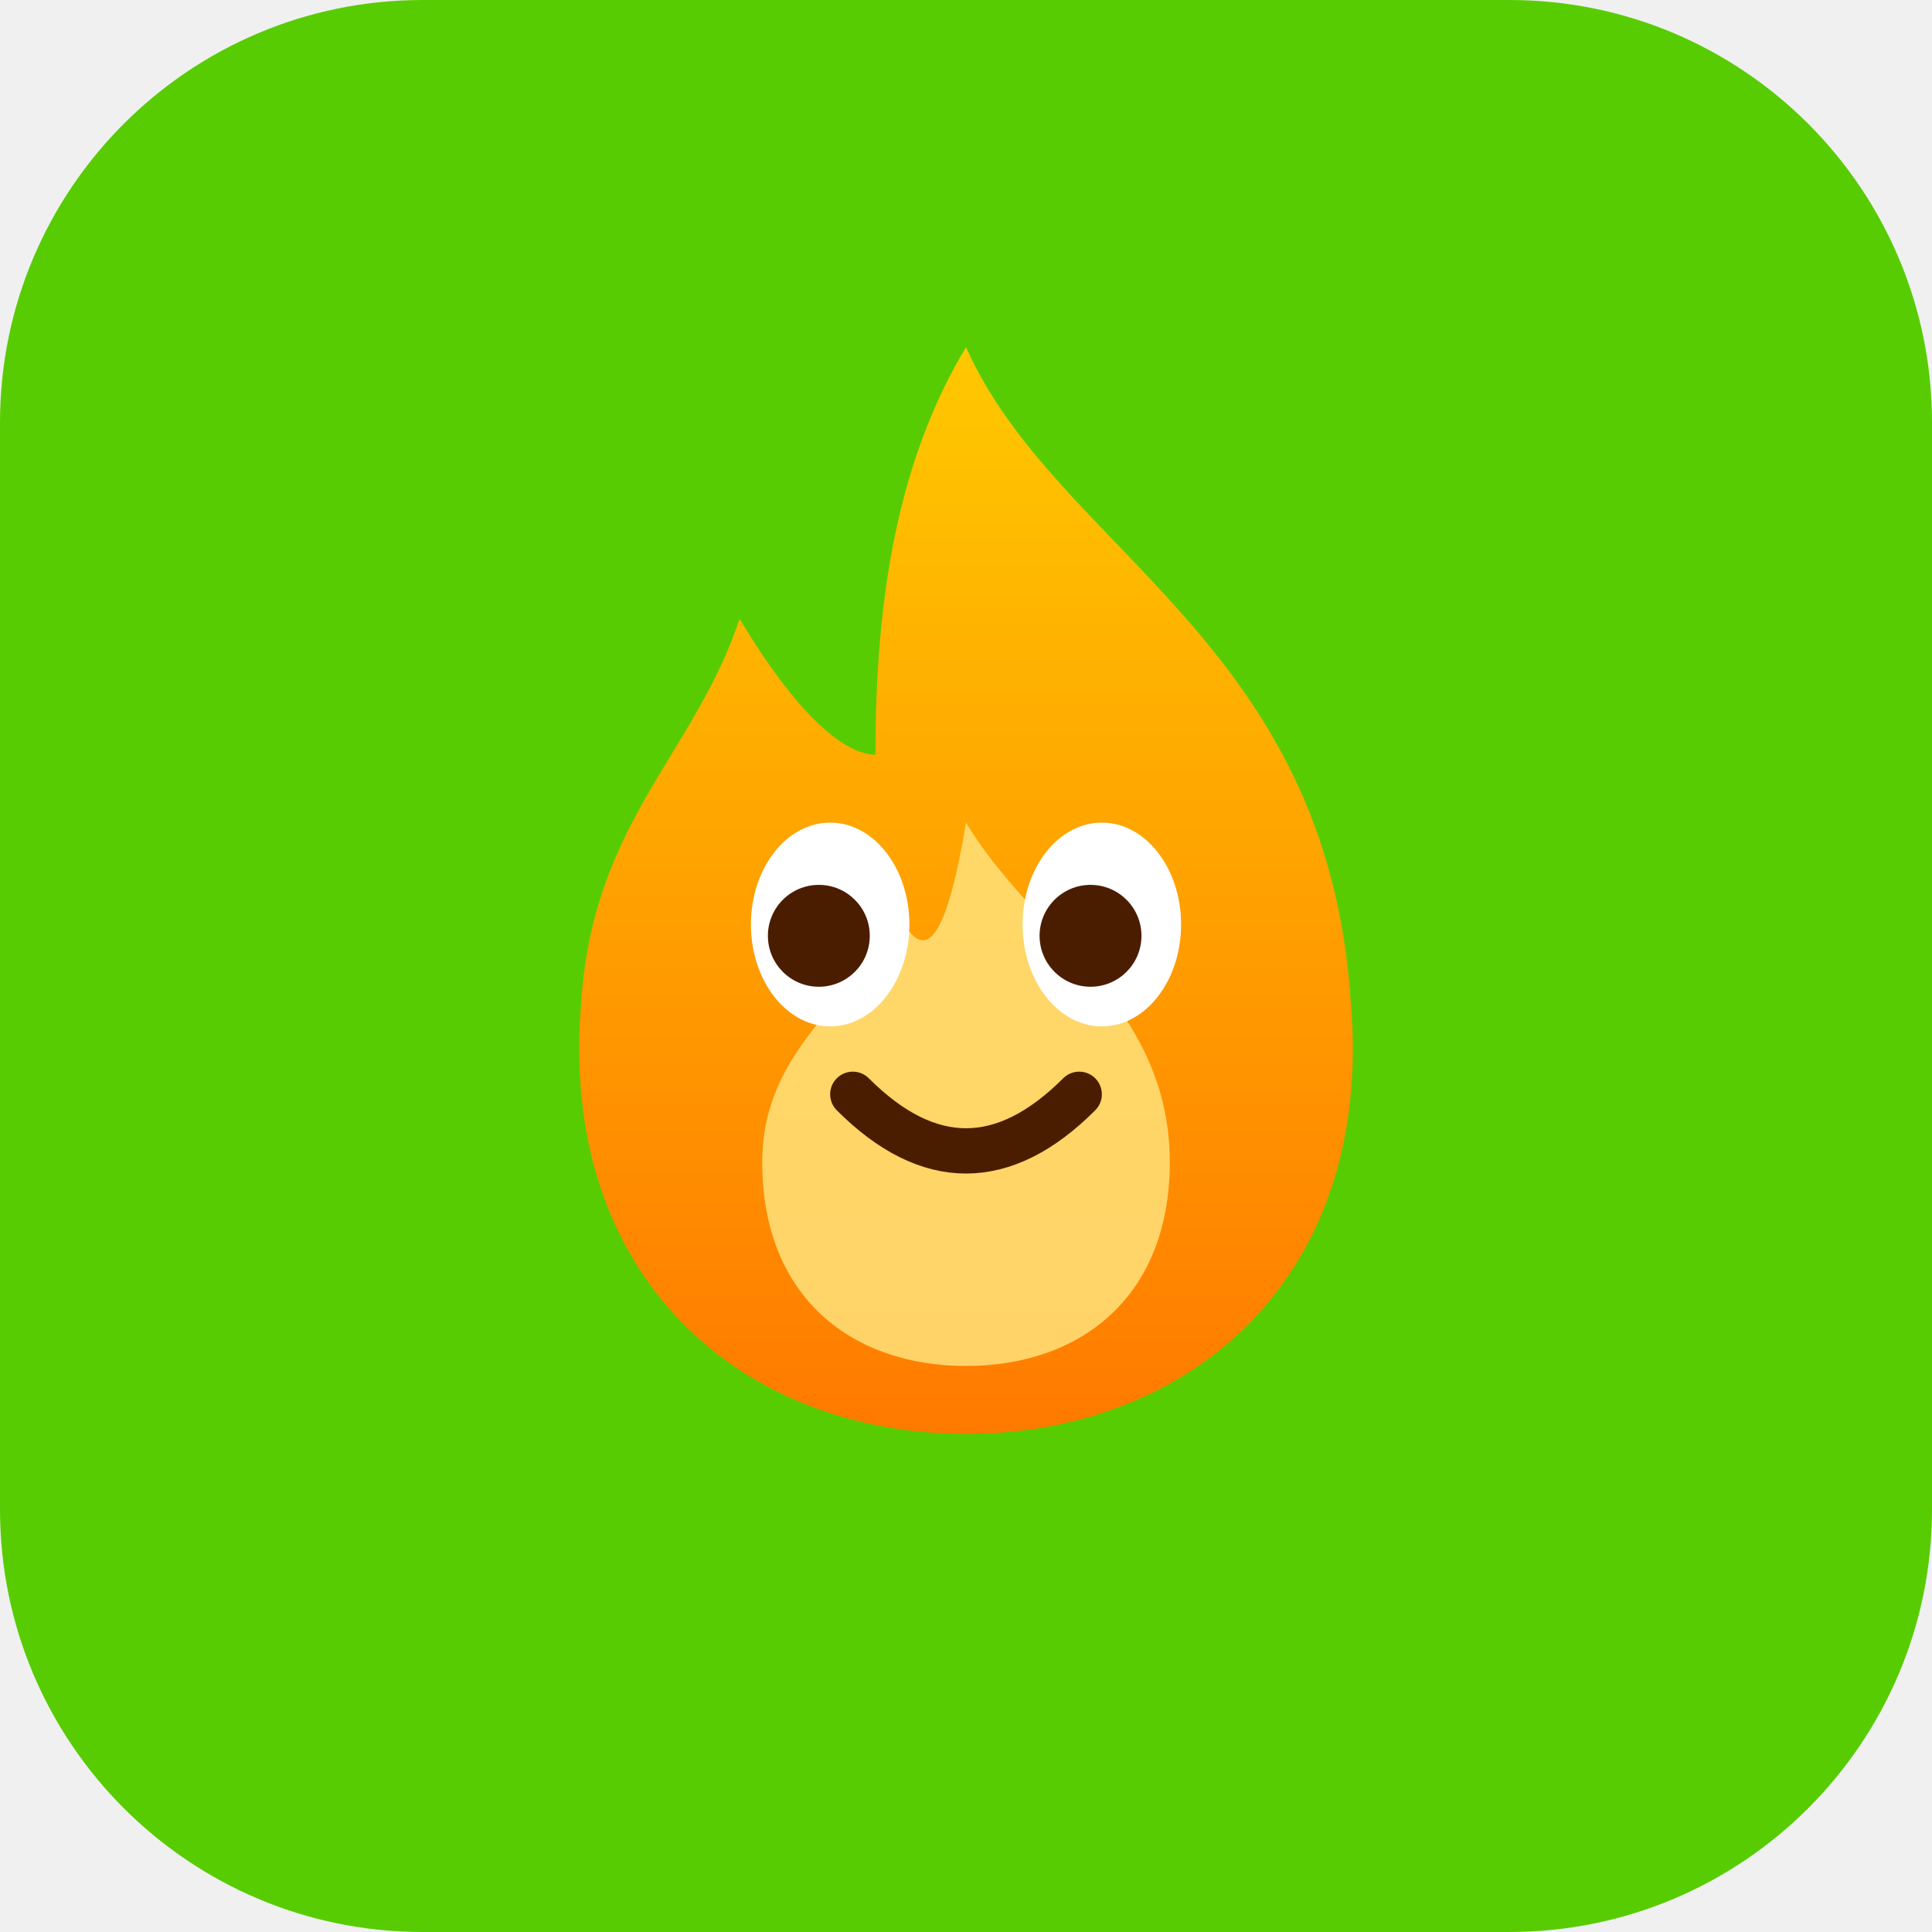
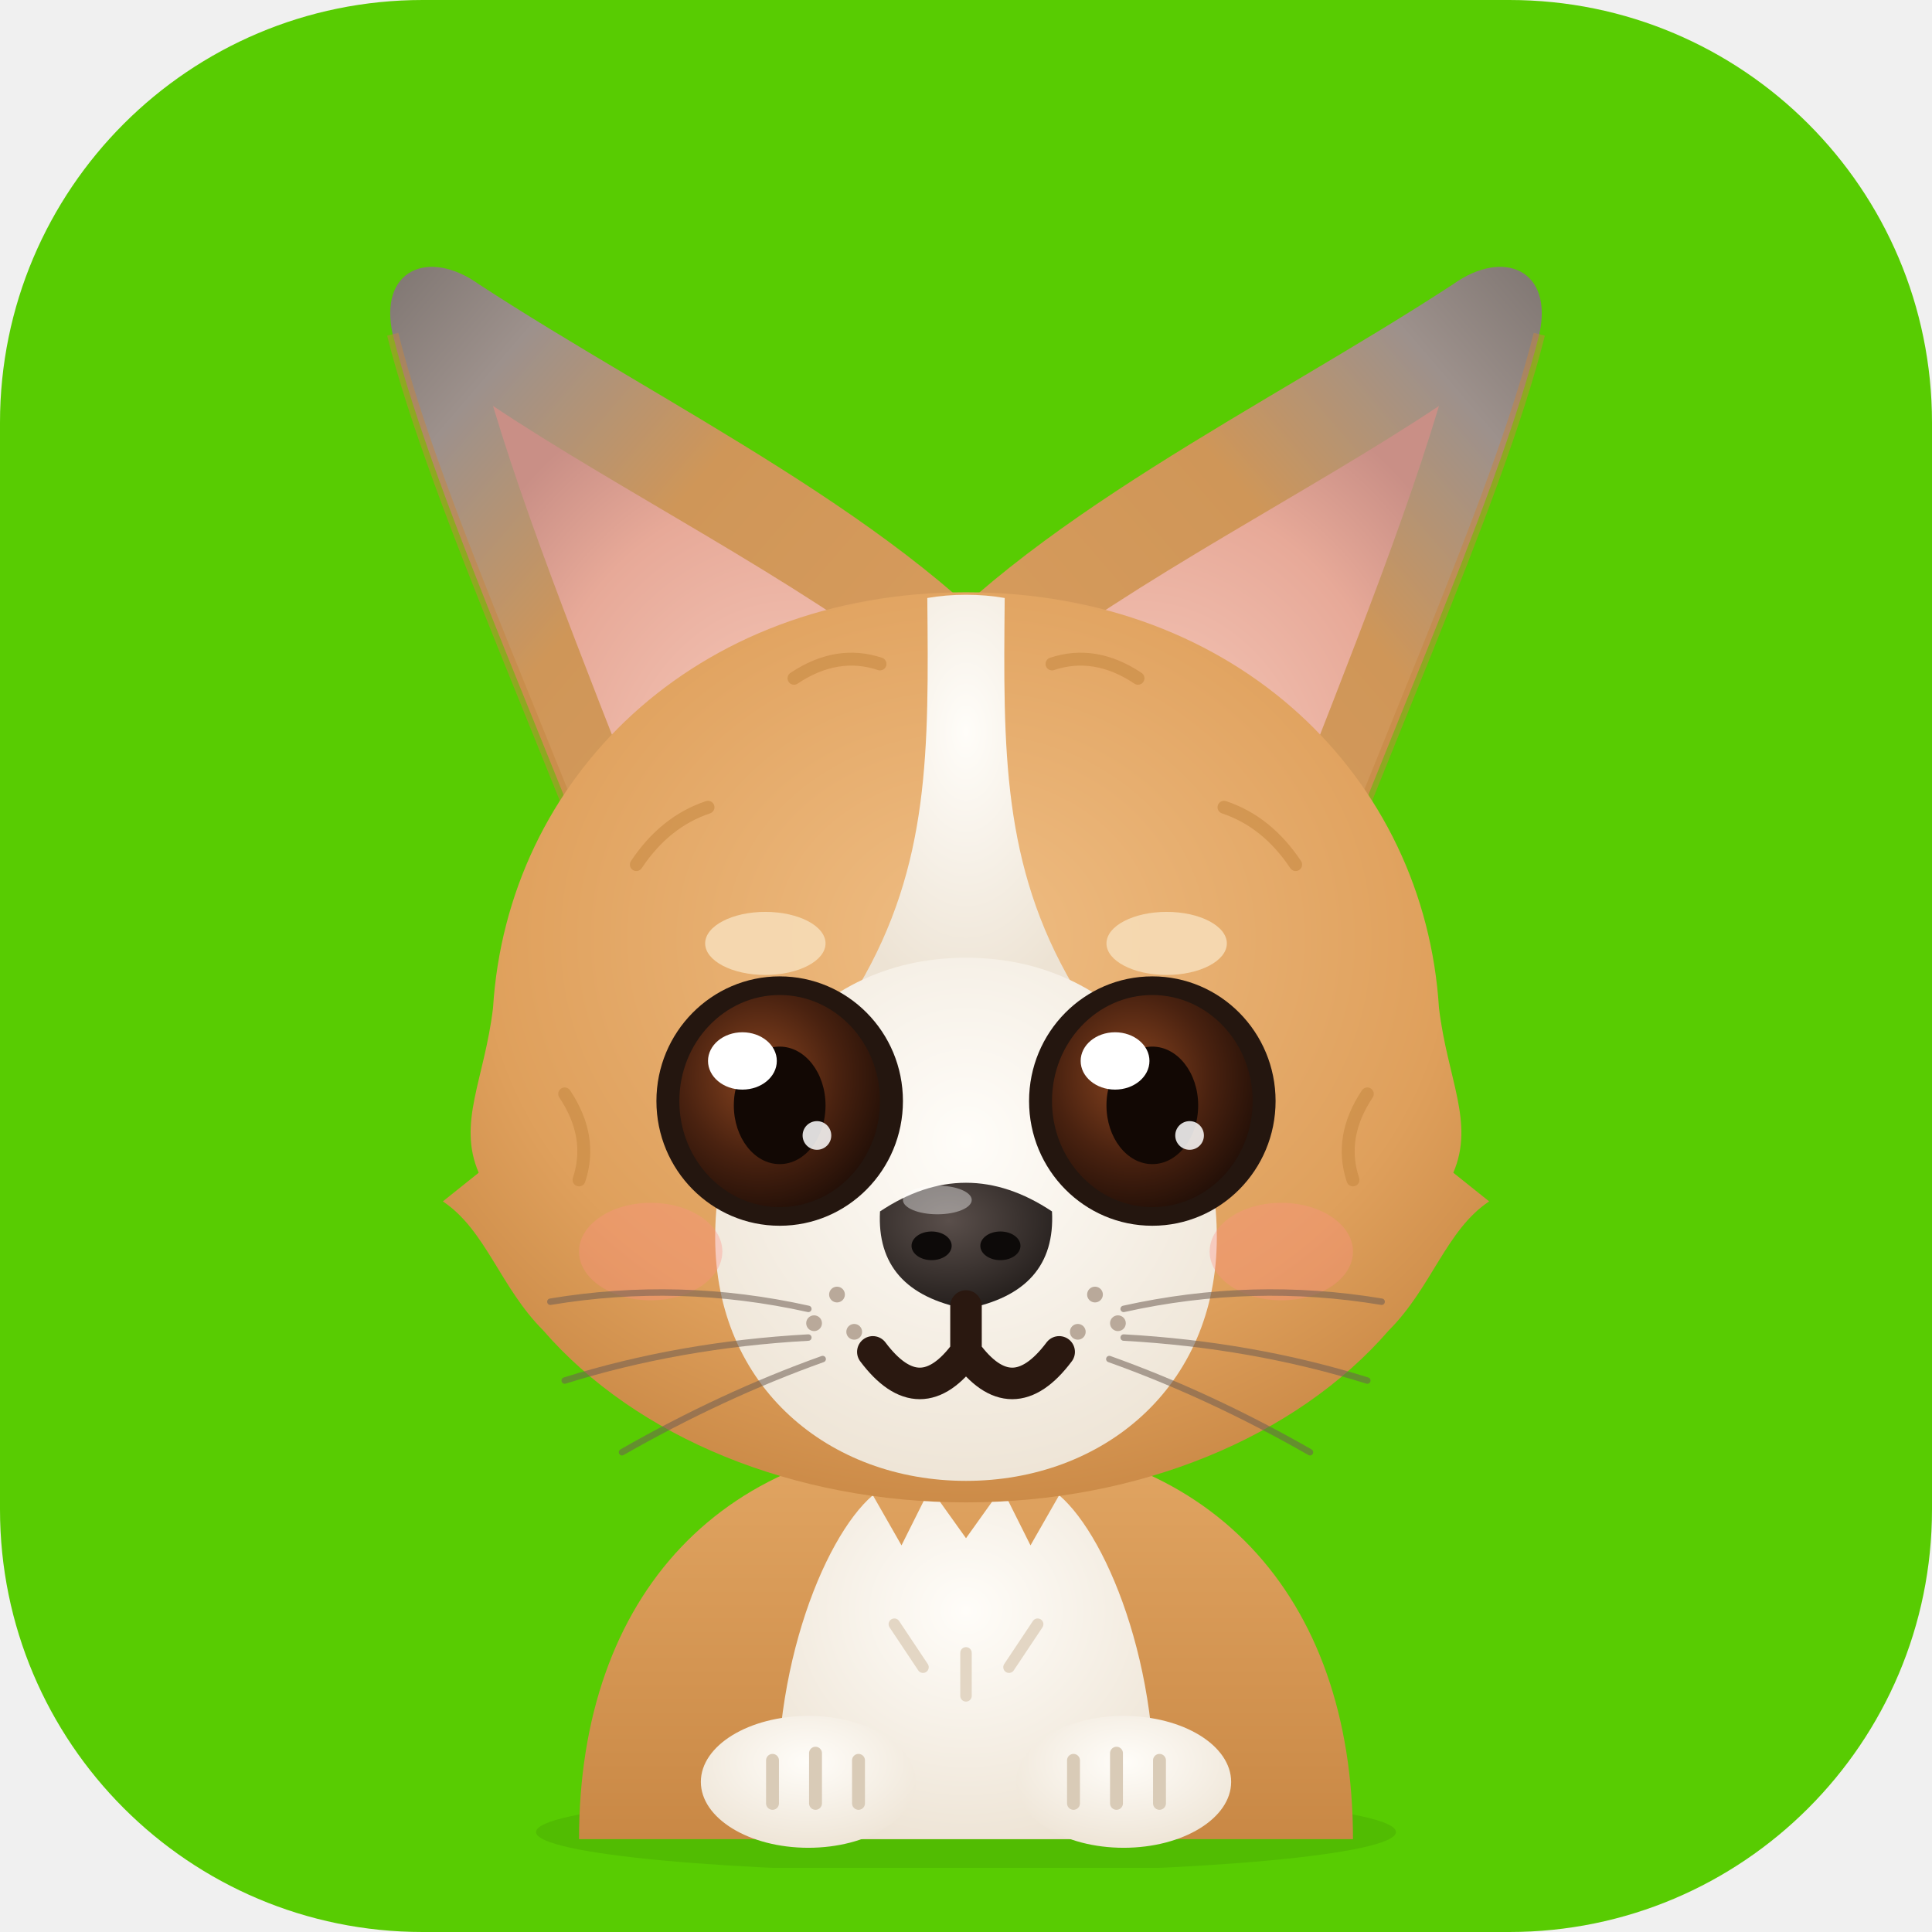
<svg xmlns="http://www.w3.org/2000/svg" viewBox="0 0 512 512">
-   <defs>
-     <linearGradient id="g" x1="0" y1="0" x2="0" y2="1">
-       <stop offset="0" stop-color="#ffc800" />
-       <stop offset="1" stop-color="#ff7a00" />
-     </linearGradient>
-   </defs>
  <rect width="512" height="512" rx="112" fill="#58cc02" />
-   <g transform="translate(106 80) scale(3)">
-     <path d="M50 4 C58 22 82 30 84 62 C86 86 70 100 50 100 C30 100 14 86 16 62 C17 46 26 40 30 28 C36 38 40 40 42 40 C42 26 44 14 50 4 Z" fill="url(#g)" />
-     <path d="M50 46 C56 56 68 62 68 76 C68 88 60 94 50 94 C40 94 32 88 32 76 C32 66 40 62 44 54 C46 58 48 58 50 46 Z" fill="#ffe27a" opacity=".85" />
-     <ellipse cx="38" cy="55" rx="7" ry="9" fill="#fff" />
-     <circle cx="37" cy="56" r="4.5" fill="#4b1d00" />
-     <ellipse cx="62" cy="55" rx="7" ry="9" fill="#fff" />
-     <circle cx="61" cy="56" r="4.5" fill="#4b1d00" />
-     <path d="M40 70 Q50 80 60 70" stroke="#4b1d00" stroke-width="4" fill="none" stroke-linecap="round" />
-   </g>
+   <svg x="66" y="62" width="380" height="433" viewBox="0 0 100 114" aria-hidden="true">
+     <defs>
+       <radialGradient id="head-m1" cx="50%" cy="38%" r="65%">
+         <stop offset="0" stop-color="#efbd83" />
+         <stop offset=".7" stop-color="#dfa05c" />
+         <stop offset="1" stop-color="#c98845" />
+       </radialGradient>
+       <linearGradient id="body-m1" x1="0" y1="0" x2="0" y2="1">
+         <stop offset="0" stop-color="#e2a663" />
+         <stop offset="1" stop-color="#c98845" />
+       </linearGradient>
+       <linearGradient id="ear-m1" x1="1" y1="1" x2="0" y2="0">
+         <stop offset="0" stop-color="#dea060" />
+         <stop offset=".62" stop-color="#cf9658" />
+         <stop offset=".85" stop-color="#9d918c" />
+         <stop offset="1" stop-color="#7f7672" />
+       </linearGradient>
+       <radialGradient id="inner-m1" cx="70%" cy="80%" r="90%">
+         <stop offset="0" stop-color="#f7cdbf" />
+         <stop offset=".7" stop-color="#e7a998" />
+         <stop offset="1" stop-color="#c98f86" />
+       </radialGradient>
+       <radialGradient id="white-m1" cx="50%" cy="35%" r="70%">
+         <stop offset="0" stop-color="#fffdf9" />
+         <stop offset="1" stop-color="#ede3d4" />
+       </radialGradient>
+       <radialGradient id="iris-m1" cx="40%" cy="38%" r="70%">
+         <stop offset="0" stop-color="#8a4520" />
+         <stop offset=".55" stop-color="#4a2210" />
+         <stop offset="1" stop-color="#1e0d06" />
+       </radialGradient>
+       <radialGradient id="nose-m1" cx="40%" cy="30%" r="80%">
+         <stop offset="0" stop-color="#5a4f4b" />
+         <stop offset="1" stop-color="#1d1816" />
+       </radialGradient>
+     </defs>
+     <ellipse cx="50" cy="111.5" rx="30" ry="2.8" fill="#000" opacity=".08" />
+     <path d="M23 112 C23 95 33 84 50 84 C67 84 77 95 77 112 Z" fill="url(#body-m1)" />
+     <path d="M37 112 C36 101 40 91 43.5 88 L45.5 91.5 L47.5 87.5 L50 91 L52.5 87.5 L54.5 91.5 L56.5 88 C60 91 64 101 63 112 Z" fill="url(#white-m1)" />
+     <g stroke="#e3d6c4" stroke-width=".8" fill="none" stroke-linecap="round">
+       <path d="M45 97 l2 3" />
+       <path d="M55 97 l-2 3" />
+       <path d="M50 99 v3" />
+     </g>
+     <ellipse cx="39" cy="108" rx="7.5" ry="4.6" fill="url(#white-m1)" />
+     <ellipse cx="61" cy="108" rx="7.5" ry="4.6" fill="url(#white-m1)" />
+     <g stroke="#d9cbb7" stroke-width=".9" stroke-linecap="round">
+       <path d="M36.5 106.5 v3" />
+       <path d="M39.5 106 v3.5" />
+       <path d="M42.5 106.5 v3" />
+       <path d="M57.5 106.5 v3" />
+       <path d="M60.5 106 v3.5" />
+       <path d="M63.5 106.5 v3" />
+     </g>
+     <g transform="rotate(0 38 42)">
+       <path d="M28 55 C22 38 13 19 10 7 C9 2.5 12.5 1 16 3.5 C29 12 46 20 55 31 Z" fill="url(#ear-m1)" />
+       <path d="M30 47 C25 34 20 22 17 12 C26 18 38 24 47 31 C40 34 34 40 30 47 Z" fill="url(#inner-m1)" />
+       <g stroke="#fff4ea" stroke-width=".9" stroke-linecap="round" opacity=".75" fill="none">
+         <path d="M31 44 l4 -3" />
+         <path d="M29 39 l4.5 -2" />
+         <path d="M27 34 l4 -1" />
+         <path d="M33 41 l3 -4" />
+       </g>
+       <path d="M28 55 C22 38 13 19 10 7" stroke="#c4863f" stroke-width=".8" fill="none" opacity=".5" />
+     </g>
+     <g transform="translate(100 0) scale(-1 1) rotate(0 38 42)">
+       <path d="M28 55 C22 38 13 19 10 7 C9 2.5 12.5 1 16 3.5 C29 12 46 20 55 31 Z" fill="url(#ear-m1)" />
+       <path d="M30 47 C25 34 20 22 17 12 C26 18 38 24 47 31 C40 34 34 40 30 47 Z" fill="url(#inner-m1)" />
+       <g stroke="#fff4ea" stroke-width=".9" stroke-linecap="round" opacity=".75" fill="none">
+         <path d="M31 44 l4 -3" />
+         <path d="M29 39 l4.5 -2" />
+         <path d="M27 34 l4 -1" />
+         <path d="M33 41 l3 -4" />
+       </g>
+       <path d="M28 55 C22 38 13 19 10 7" stroke="#c4863f" stroke-width=".8" fill="none" opacity=".5" />
+     </g>
+     <path d="M50 25 C69 25 82 38 83 54 C83.6 59 85.5 62 84 65.5 L86.5 67.5 C83.5 69.5 82.5 73.5 79.5 76.5 C73 84 62 88.5 50 88.5 C38 88.5 27 84 20.5 76.5 C17.5 73.5 16.5 69.5 13.5 67.5 L16 65.5 C14.5 62 16.4 59 17 54 C18 38 31 25 50 25 Z" fill="url(#head-m1)" />
+     <g stroke="#c4863f" stroke-width=".9" fill="none" stroke-linecap="round" opacity=".55">
+       <path d="M22 60 q2 3 1 6" />
+       <path d="M78 60 q-2 3 -1 6" />
+       <path d="M38 31 q3 -2 6 -1" />
+       <path d="M62 31 q-3 -2 -6 -1" />
+       <path d="M27 44 q2 -3 5 -4" />
+       <path d="M73 44 q-2 -3 -5 -4" />
+     </g>
+     <path d="M47.3 25.4 C49 25.1 51 25.1 52.7 25.4 C52.6 36 52.5 44 57.5 52.5 L42.5 52.5 C47.5 44 47.4 36 47.3 25.4 Z" fill="url(#white-m1)" />
+     <path d="M50 50.5 C61.5 50.5 67.5 60.5 67.5 70 C67.5 80.5 59.5 87 50 87 C40.5 87 32.5 80.5 32.5 70 C32.5 60.5 38.5 50.5 50 50.5 Z" fill="url(#white-m1)" />
+     <ellipse cx="28" cy="71" rx="5" ry="3.4" fill="#ff8f84" opacity="0.35" />
+     <ellipse cx="72" cy="71" rx="5" ry="3.4" fill="#ff8f84" opacity="0.35" />
+     <g class="eye">
+       <ellipse cx="37" cy="60.5" rx="8.6" ry="8.7" fill="#24160f" />
+       <ellipse cx="37" cy="60.5" rx="7" ry="7.4" fill="url(#iris-m1)" />
+       <ellipse cx="37" cy="60.8" rx="3.2" ry="4.1" fill="#120804" />
+       <ellipse cx="34.4" cy="57.7" rx="2.4" ry="2" fill="#fff" />
+       <circle cx="39.6" cy="62.9" r="1" fill="#fff" opacity=".85" />
+     </g>
+     <g class="eye">
+       <ellipse cx="63" cy="60.5" rx="8.6" ry="8.7" fill="#24160f" />
+       <ellipse cx="63" cy="60.5" rx="7" ry="7.4" fill="url(#iris-m1)" />
+       <ellipse cx="63" cy="60.8" rx="3.2" ry="4.1" fill="#120804" />
+       <ellipse cx="60.4" cy="57.7" rx="2.4" ry="2" fill="#fff" />
+       <circle cx="65.6" cy="62.9" r="1" fill="#fff" opacity=".85" />
+     </g>
+     <ellipse cx="36" cy="49.5" rx="4.2" ry="2.2" fill="#f6dcb6" opacity=".9" />
+     <ellipse cx="64" cy="49.5" rx="4.2" ry="2.2" fill="#f6dcb6" opacity=".9" />
+     <path d="M44 68.2 Q50 64.2 56 68.2 Q56.3 73.8 50 75 Q43.7 73.8 44 68.2 Z" fill="url(#nose-m1)" />
+     <ellipse cx="47.6" cy="70.6" rx="1.4" ry="1" fill="#0d0a09" />
+     <ellipse cx="52.4" cy="70.6" rx="1.4" ry="1" fill="#0d0a09" />
+     <ellipse cx="48" cy="67.4" rx="2.4" ry="1" fill="#fff" opacity=".4" />
+     <g fill="#b9a99a">
+       <circle cx="41" cy="74" r=".55" />
+       <circle cx="39.4" cy="76" r=".55" />
+       <circle cx="42.2" cy="76.6" r=".55" />
+       <circle cx="59" cy="74" r=".55" />
+       <circle cx="60.6" cy="76" r=".55" />
+       <circle cx="57.8" cy="76.6" r=".55" />
+     </g>
+     <g stroke="#6d5d52" stroke-width=".45" fill="none" opacity=".55" stroke-linecap="round">
+       <path d="M39 75 Q30 73 21 74.5" />
+       <path d="M39 77 Q30 77.5 22 80" />
+       <path d="M40 78.5 Q33 81 26 85" />
+       <path d="M61 75 Q70 73 79 74.5" />
+       <path d="M61 77 Q70 77.5 78 80" />
+       <path d="M60 78.5 Q67 81 74 85" />
+     </g>
+     <path d="M50 74.8 V78 M43.5 78 Q46.8 82.4 50 78 Q53.2 82.4 56.5 78" stroke="#2a1810" stroke-width="2.2" fill="none" stroke-linecap="round" stroke-linejoin="round" />
+   </svg>
</svg>
